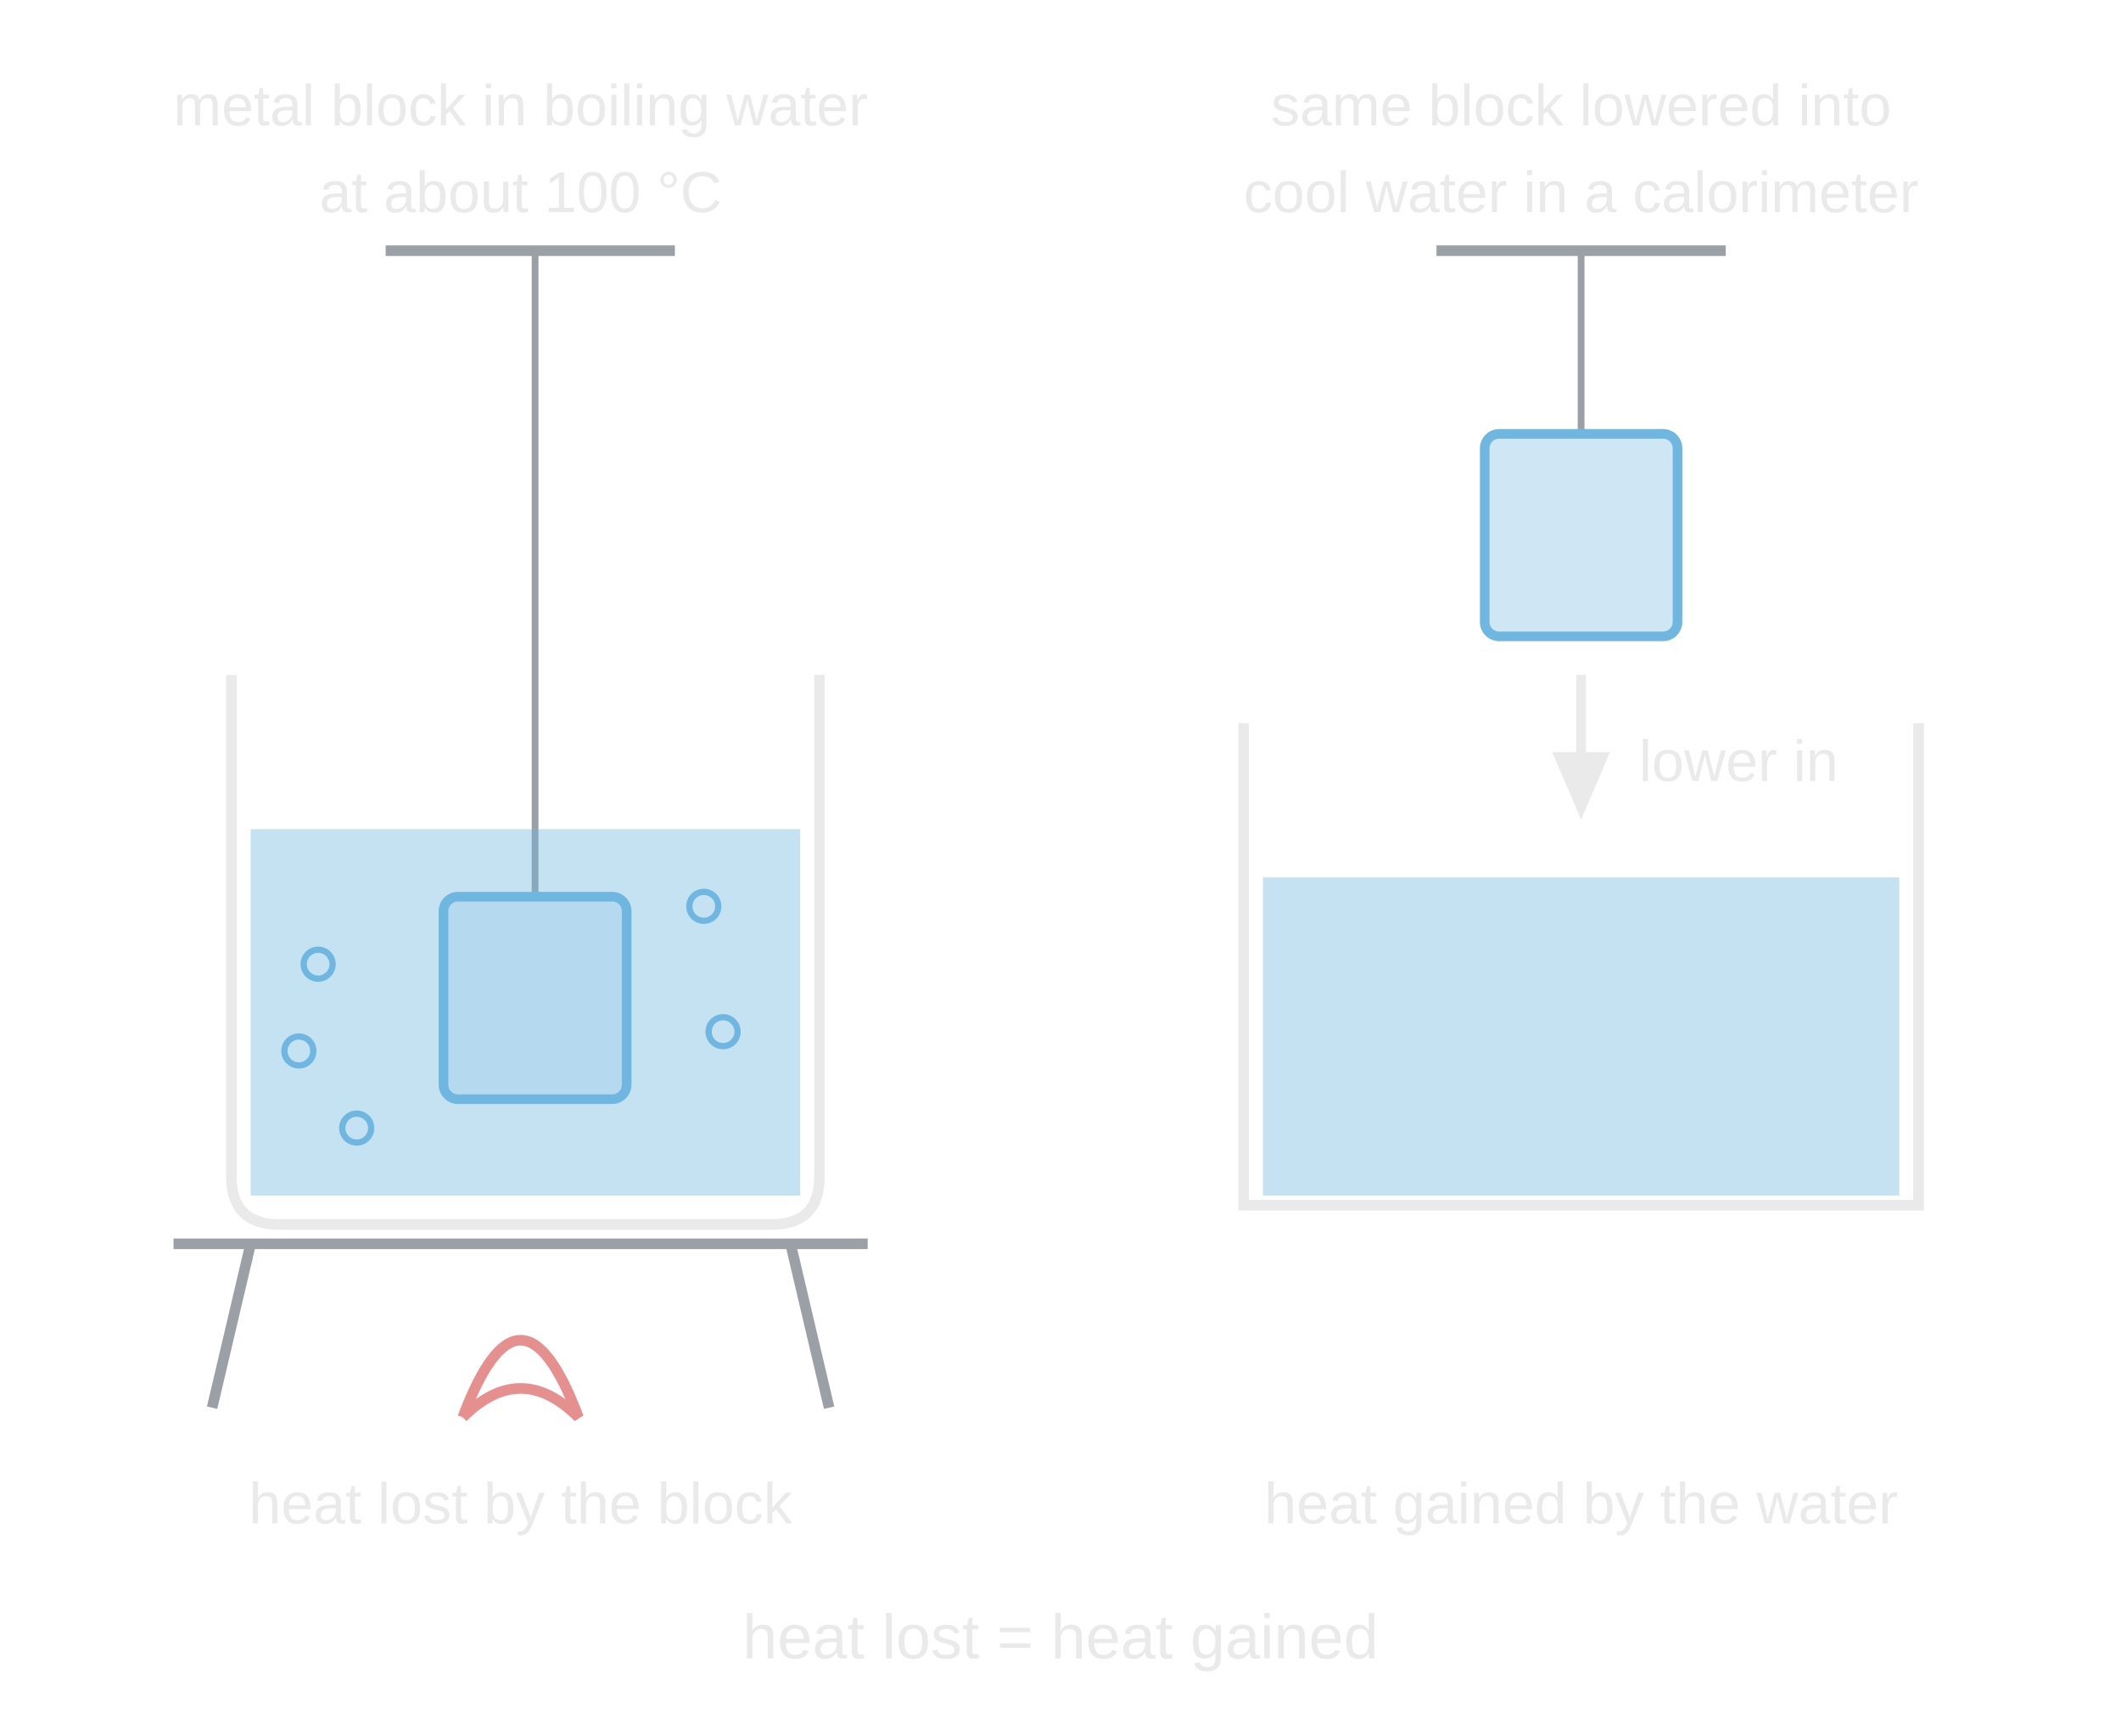
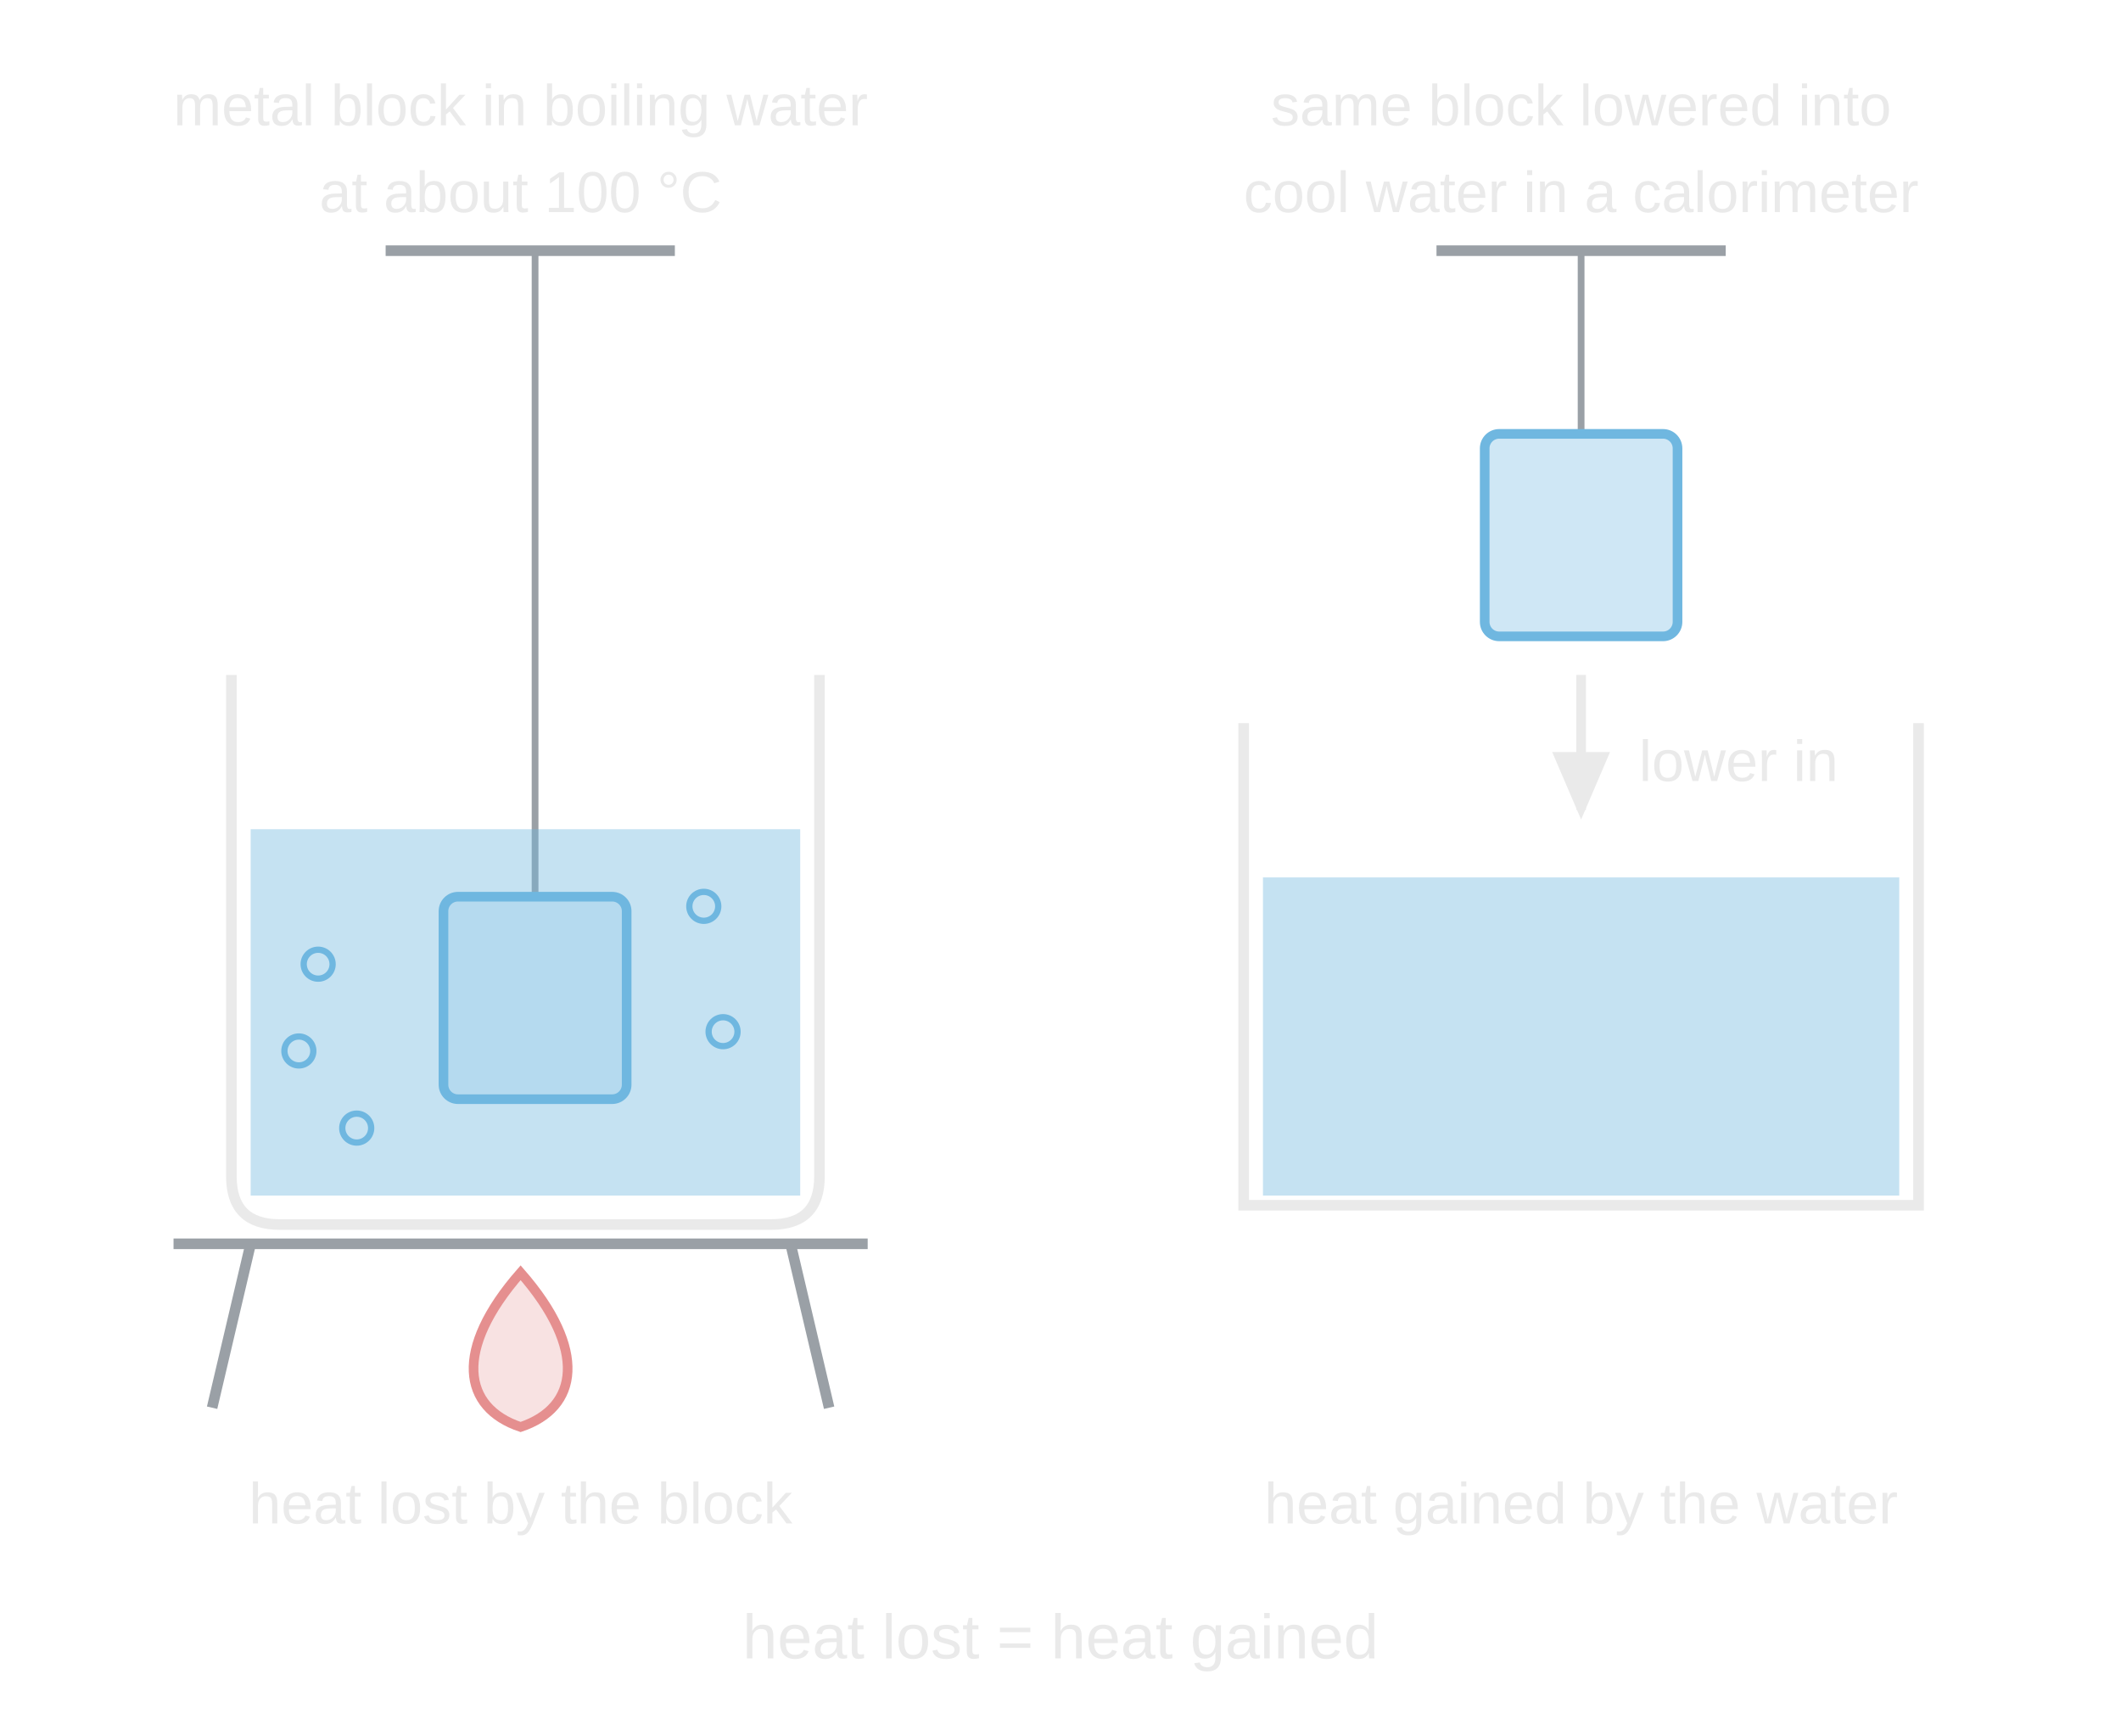
<svg xmlns="http://www.w3.org/2000/svg" viewBox="0 0 440 360" font-family="Segoe UI, Arial, sans-serif">
  <style>
    text { fill:#EAEAEA; font-size:12px; }
    .glass { fill:none; stroke:#EAEAEA; stroke-width:2.2; }
    .water { fill:#6FB7E0; fill-opacity:0.4; }
    .bubble { fill:none; stroke:#6FB7E0; stroke-width:1.3; }
    .block { fill:#A8D3EC; fill-opacity:0.55; stroke:#6FB7E0; stroke-width:2; }
    .thread { fill:none; stroke:#9AA0A6; stroke-width:1.4; }
    .stand { fill:none; stroke:#9AA0A6; stroke-width:2.2; }
-     .flame { fill:none; stroke:#E58F8F; stroke-width:2.2; }
+     .flame { fill:#E58F8F; fill-opacity:0.25; stroke:#E58F8F; stroke-width:2; }
    .move { fill:none; stroke:#EAEAEA; stroke-width:2; }
    .head { font-size:12px; fill:#EAEAEA; }
    .eq { font-size:13px; fill:#EAEAEA; }
  </style>
  <defs>
    <marker id="m7a" markerWidth="8" markerHeight="8" refX="6" refY="3" orient="auto">
      <path d="M0,0 L7,3 L0,6 Z" fill="#EAEAEA" />
    </marker>
  </defs>
  <text class="head" x="108" y="26" text-anchor="middle">metal block in boiling water</text>
  <text class="head" x="108" y="44" text-anchor="middle">at about 100 °C</text>
  <text class="head" x="328" y="26" text-anchor="middle">same block lowered into</text>
  <text class="head" x="328" y="44" text-anchor="middle">cool water in a calorimeter</text>
  <path class="stand" d="M80,52 H140" />
  <path class="thread" d="M111,52 V186" />
  <rect class="water" x="52" y="172" width="114" height="76" />
  <path class="glass" d="M48,140 V244 Q48,254 58,254 H160 Q170,254 170,244 V140" />
  <rect class="block" x="92" y="186" width="38" height="42" rx="3" />
  <circle class="bubble" cx="66" cy="200" r="3" />
  <circle class="bubble" cx="150" cy="214" r="3" />
  <circle class="bubble" cx="74" cy="234" r="3" />
  <circle class="bubble" cx="146" cy="188" r="3" />
  <circle class="bubble" cx="62" cy="218" r="3" />
  <path class="stand" d="M36,258 H180" />
  <path class="stand" d="M52,258 L44,292" />
  <path class="stand" d="M164,258 L172,292" />
-   <path class="flame" d="M96,294 Q108,262 120,294 Q108,282 96,294" />
+   <path class="flame" d="M108,264 C122,280 120,292 108,296 C96,292 94,280 108,264 Z" />
  <path class="stand" d="M298,52 H358" />
  <path class="thread" d="M328,52 V90" />
  <rect class="block" x="308" y="90" width="40" height="42" rx="3" />
  <path class="move" d="M328,140 V168" marker-end="url(#m7a)" />
  <rect class="water" x="262" y="182" width="132" height="66" />
  <path class="glass" d="M258,150 V250 H398 V150" />
  <text x="340" y="162">lower in</text>
  <text x="108" y="316" text-anchor="middle">heat lost by the block</text>
  <text x="328" y="316" text-anchor="middle">heat gained by the water</text>
  <text class="eq" x="220" y="344" text-anchor="middle">heat lost = heat gained</text>
</svg>
